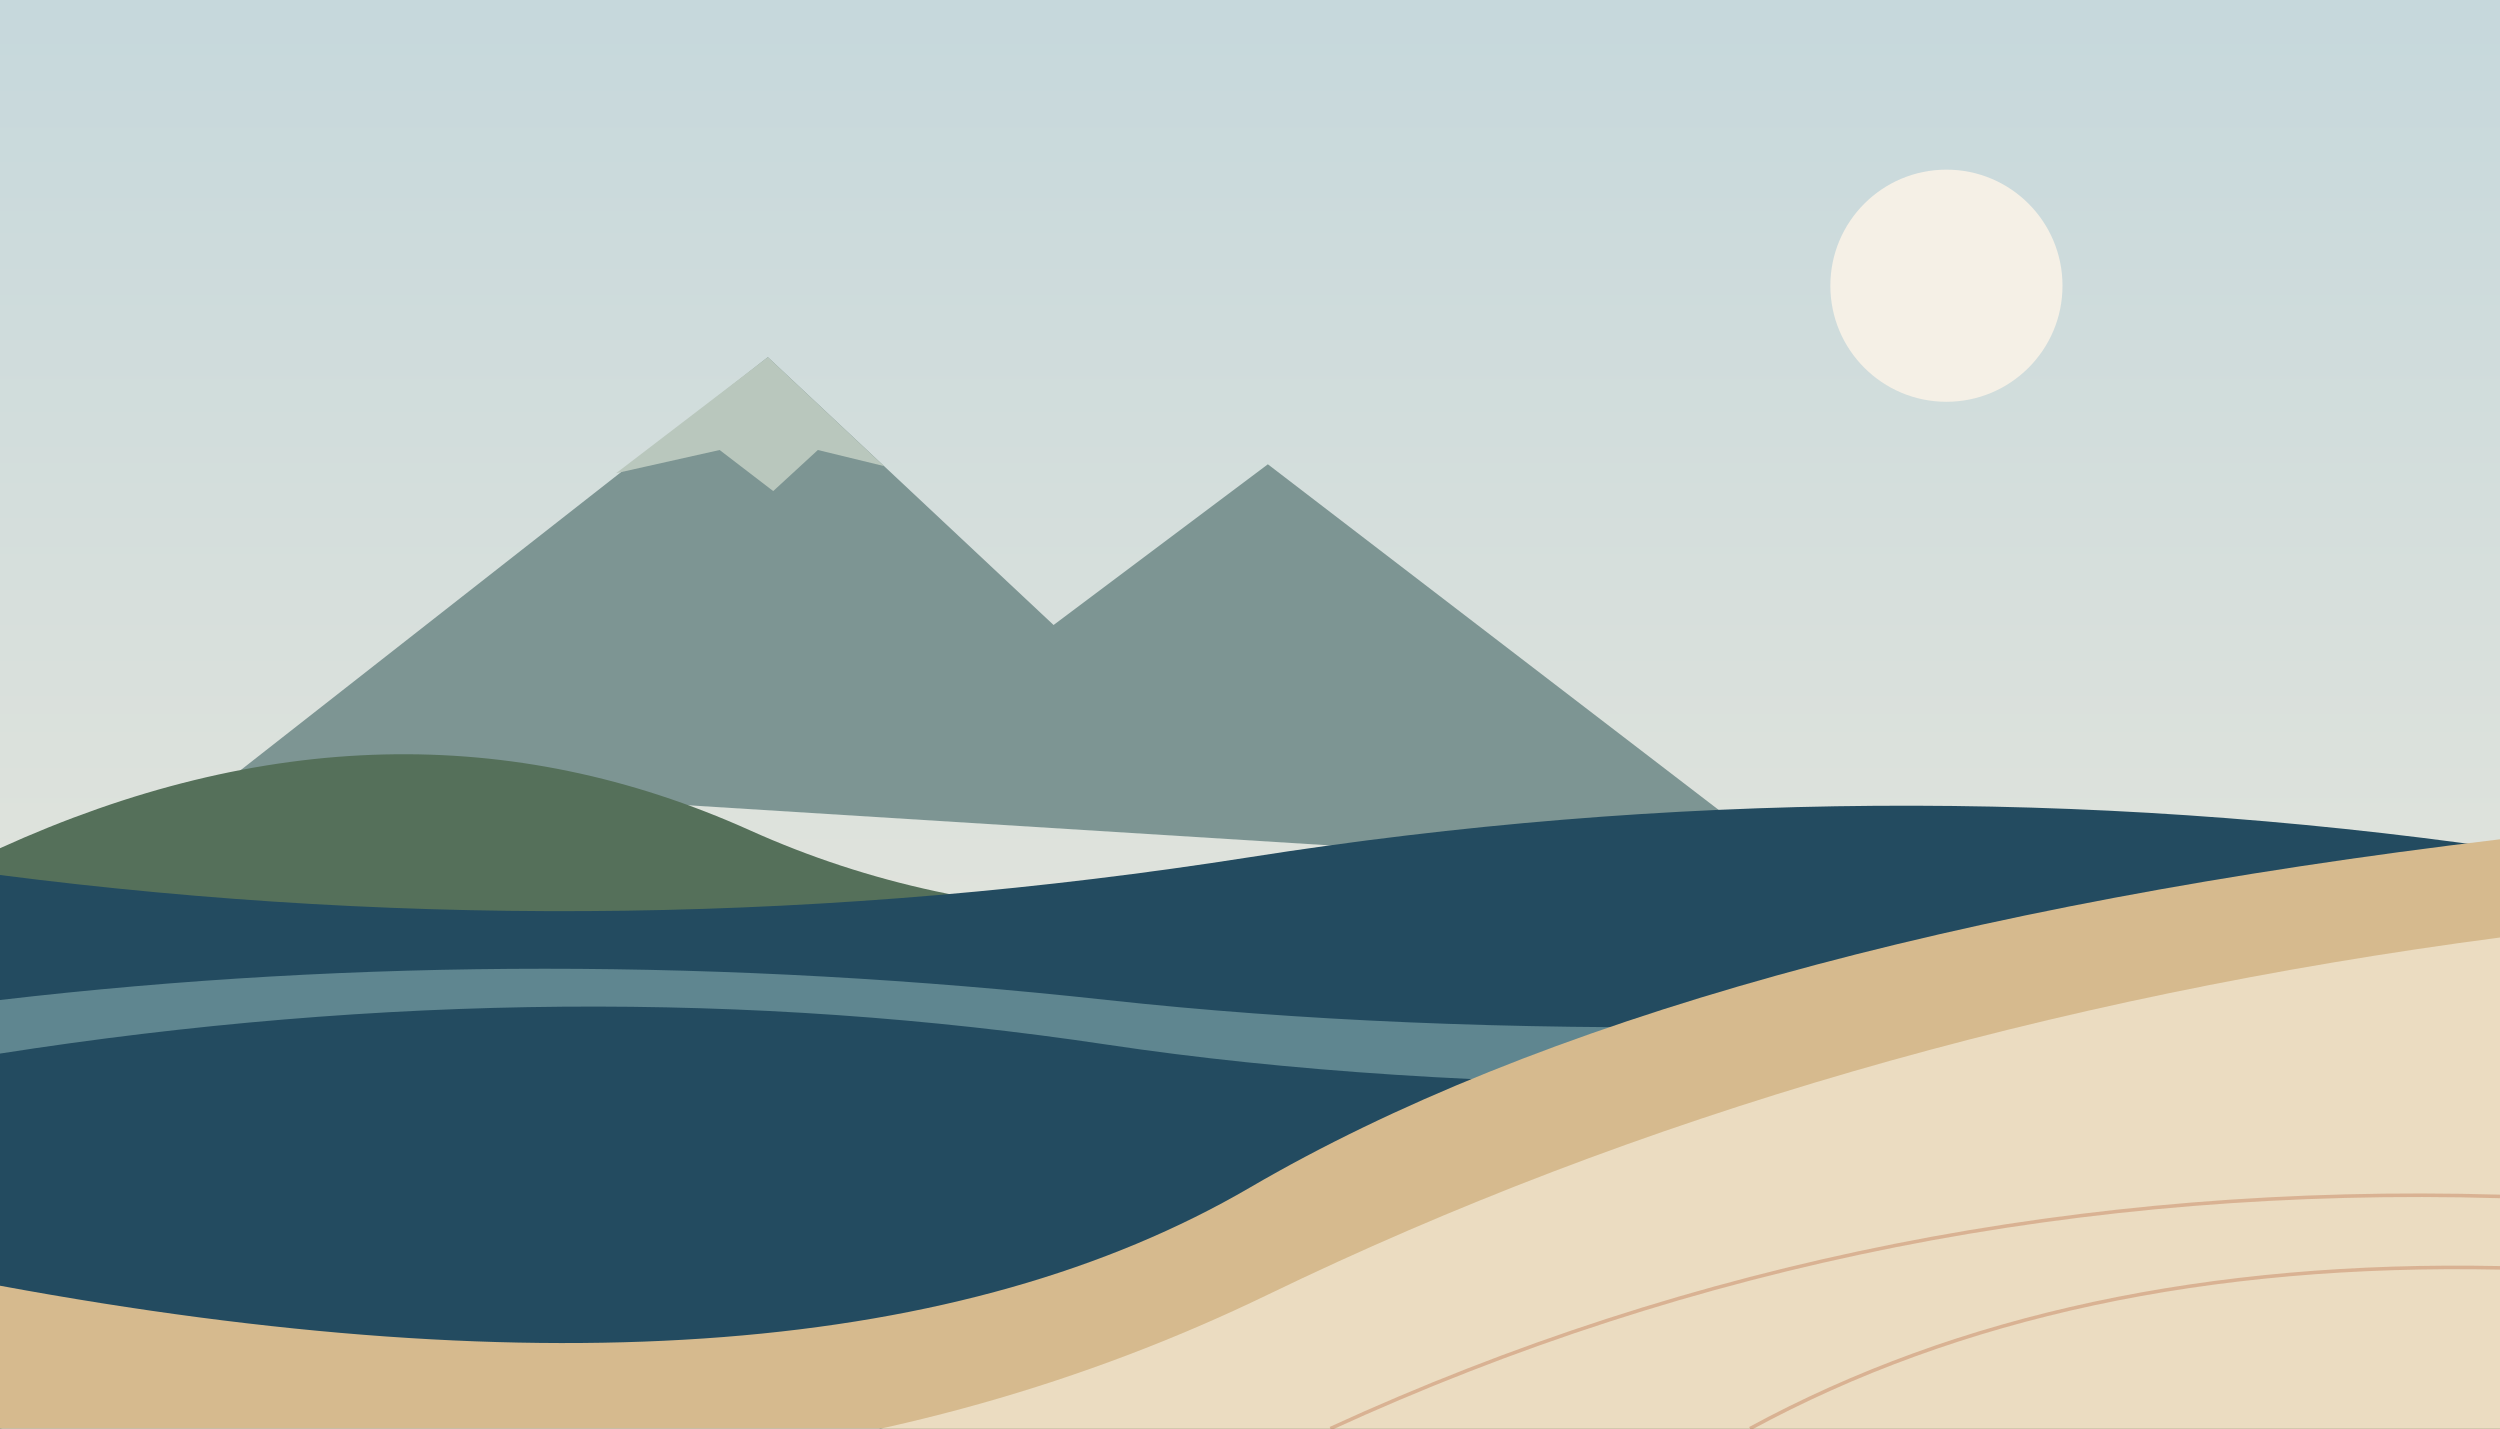
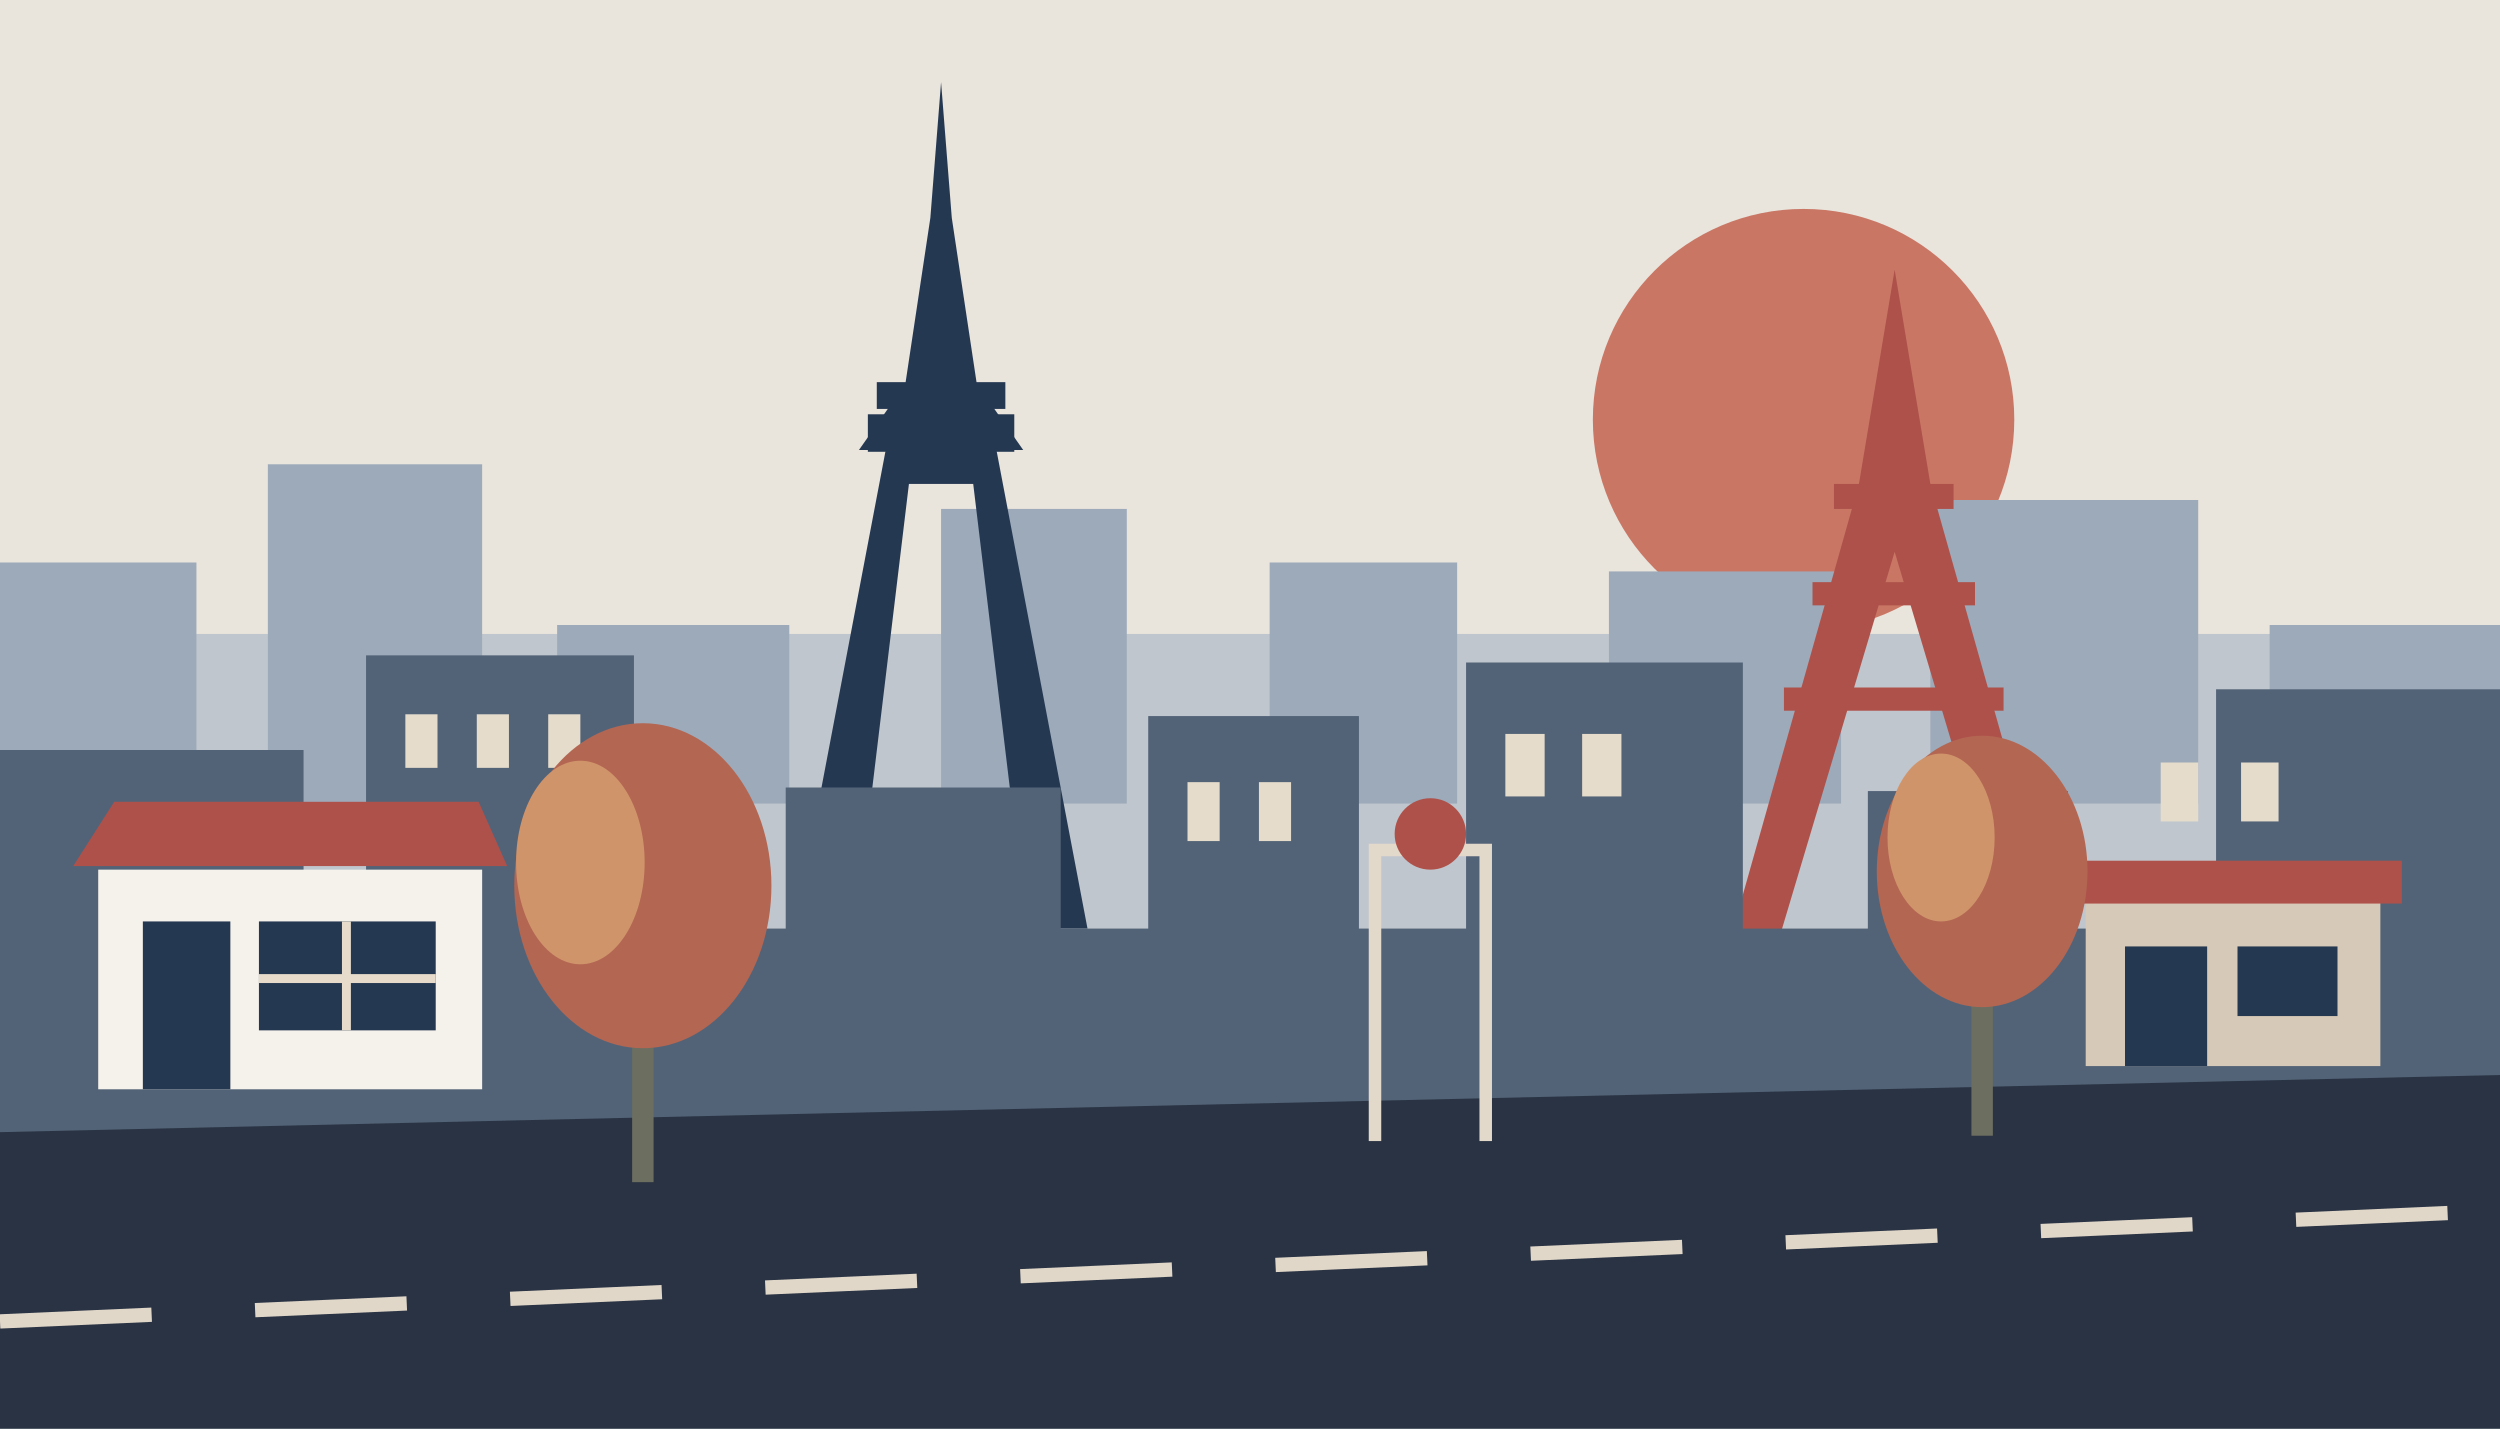
- <svg xmlns="http://www.w3.org/2000/svg" viewBox="0 0 1400 800">
-   <defs>
-     <linearGradient id="sky" x2="0" y2="1">
-       <stop stop-color="#c6d8dc" />
-       <stop offset="1" stop-color="#eee9dc" />
-     </linearGradient>
-   </defs>
-   <path fill="url(#sky)" d="M0 0h1400v800H0z" />
-   <circle cx="1090" cy="160" r="65" fill="#f5f0e6" />
-   <path fill="#7d9593" d="m130 435 300-235 160 150 120-90 300 230z" />
-   <path fill="#b9c7bd" d="m345 265 85-65 65 61-37-9-25 23-30-23z" />
-   <path fill="#55705a" d="M0 475q220-100 420-10t460 5v200H0z" />
-   <path fill="#234b60" d="M0 490q350 45 700-10t700-5v325H0z" />
-   <path fill="#5f8690" d="M0 560q300-35 620 0t780-10v35q-480 45-780 0T0 590z" />
-   <path fill="#d6ba8e" d="M1400 470Q940 525 700 665T0 720v80h1400z" />
-   <path fill="#ebdcc1" d="M1400 525Q1020 575 710 725T0 800h1400z" />
-   <path fill="none" stroke="#b7653c" stroke-opacity=".35" stroke-width="2" d="M1400 670q-350-10-655 130M1400 710q-245-5-420 90" />
+ <svg xmlns="http://www.w3.org/2000/svg" viewBox="0 0 1400 800" role="img" aria-labelledby="title desc">
+   <rect width="1400" height="800" fill="#e9e4dc" />
+   <circle cx="1010" cy="235" r="118" fill="#c97665" />
+   <path d="M0 355h1400v445H0z" fill="#c0c6cd" />
+   <g fill="#9caaba">
+     <path d="M0 450V315h110v135h40V260h120v190h42V350h130v100h85V285h104v165h80V315h105v135h85V320h130v130h50V280h150v170h40V350h140v100z" />
+   </g>
+   <g fill="#253852">
+     <path d="M445 520l51-268h-15l26-37 14-93 6-76 6 76 14 93 26 37h-15l51 268h-34l-30-249h-36l-30 249z" />
+     <path d="M486 232h82v21h-82zM491 214h72v15h-72z" />
+   </g>
+   <g fill="#ae514a">
+     <path d="M965 540l76-269 20-120 20 120 76 269h-27l-69-231-69 231z" />
+     <path d="M1015 326h91v13h-91zM999 385h123v13H999zM1027 271h67v14h-67z" />
+   </g>
+   <g fill="#536377">
+     <path d="M0 520V420h170v100h35V367h150v153h85V441h154v79h49V401h118v119h60V371h155v149h70V443h112v77h83V386h160v134h119v280H0z" />
+   </g>
+   <g fill="#e5dccb">
+     <path d="M227 400h18v30h-18zM267 400h18v30h-18zM307 400h18v30h-18zM665 438h18v33h-18zM705 438h18v33h-18zM843 411h22v35h-22zM886 411h22v35h-22zM1210 427h21v33h-21zM1255 427h21v33h-21z" />
+   </g>
+   <path d="M0 634l1400-32v198H0z" fill="#293343" />
+   <path d="M0 740l1400-62" stroke="#e1d7c9" stroke-width="8" stroke-dasharray="85 58" />
+   <g>
+     <path d="M55 610V487h215v123z" fill="#f5f1eb" />
+     <path d="M41 485h243l-16-36H64z" fill="#ae514a" />
+     <path d="M80 516h49v94H80zM145 516h99v61h-99z" fill="#253852" />
+     <path d="M145 548h99M194 516v61" stroke="#e7dccb" stroke-width="5" />
+     <path d="M1168 597V505h165v92z" fill="#d7c9b7" />
+     <path d="M1155 506h190v-24h-190z" fill="#ae514a" />
+     <path d="M1190 530h46v67h-46zM1253 530h56v39h-56z" fill="#253852" />
+   </g>
+   <g stroke="#6c6e60" stroke-width="12">
+     <path d="M360 662V523M1110 636V508" />
+   </g>
+   <g fill="#b36652">
+     <ellipse cx="360" cy="496" rx="72" ry="91" />
+     <ellipse cx="1110" cy="488" rx="59" ry="76" />
+   </g>
+   <g fill="#d0946b">
+     <ellipse cx="325" cy="483" rx="36" ry="57" />
+     <ellipse cx="1087" cy="469" rx="30" ry="47" />
+   </g>
+   <path d="M770 639V476h62v163" fill="none" stroke="#e2d9cb" stroke-width="7" />
+   <circle cx="801" cy="467" r="20" fill="#ae514a" />
</svg>
